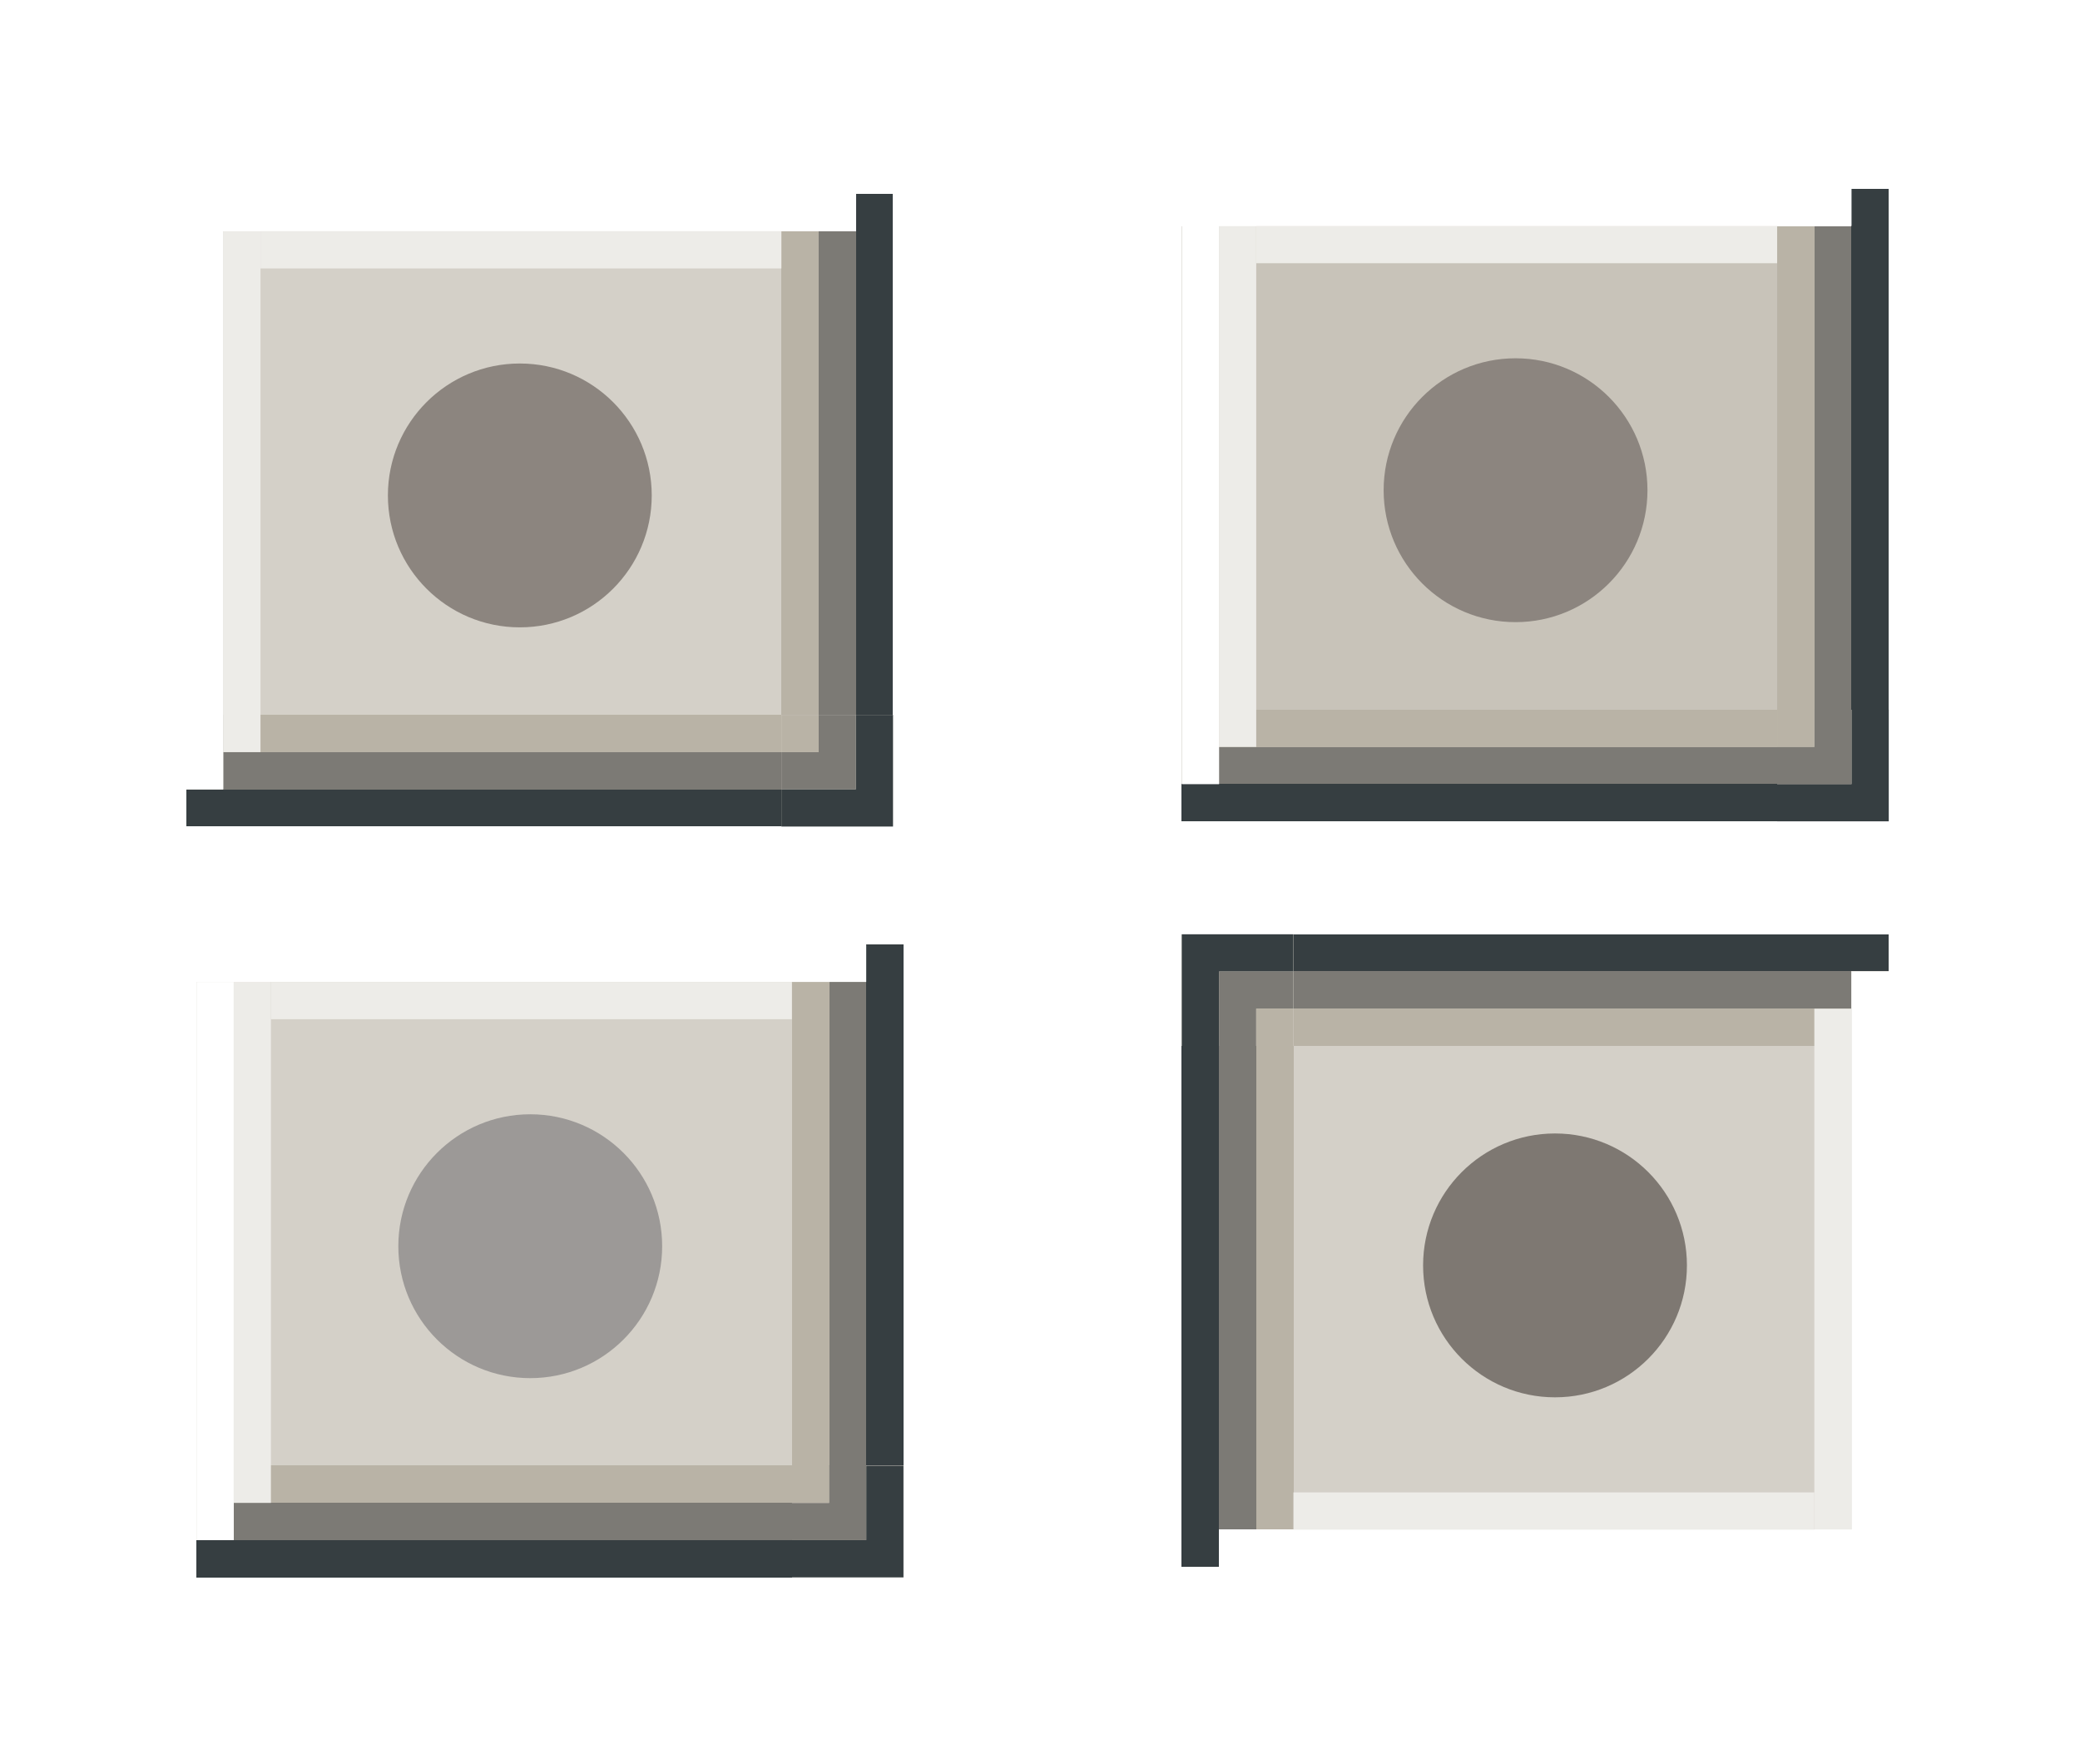
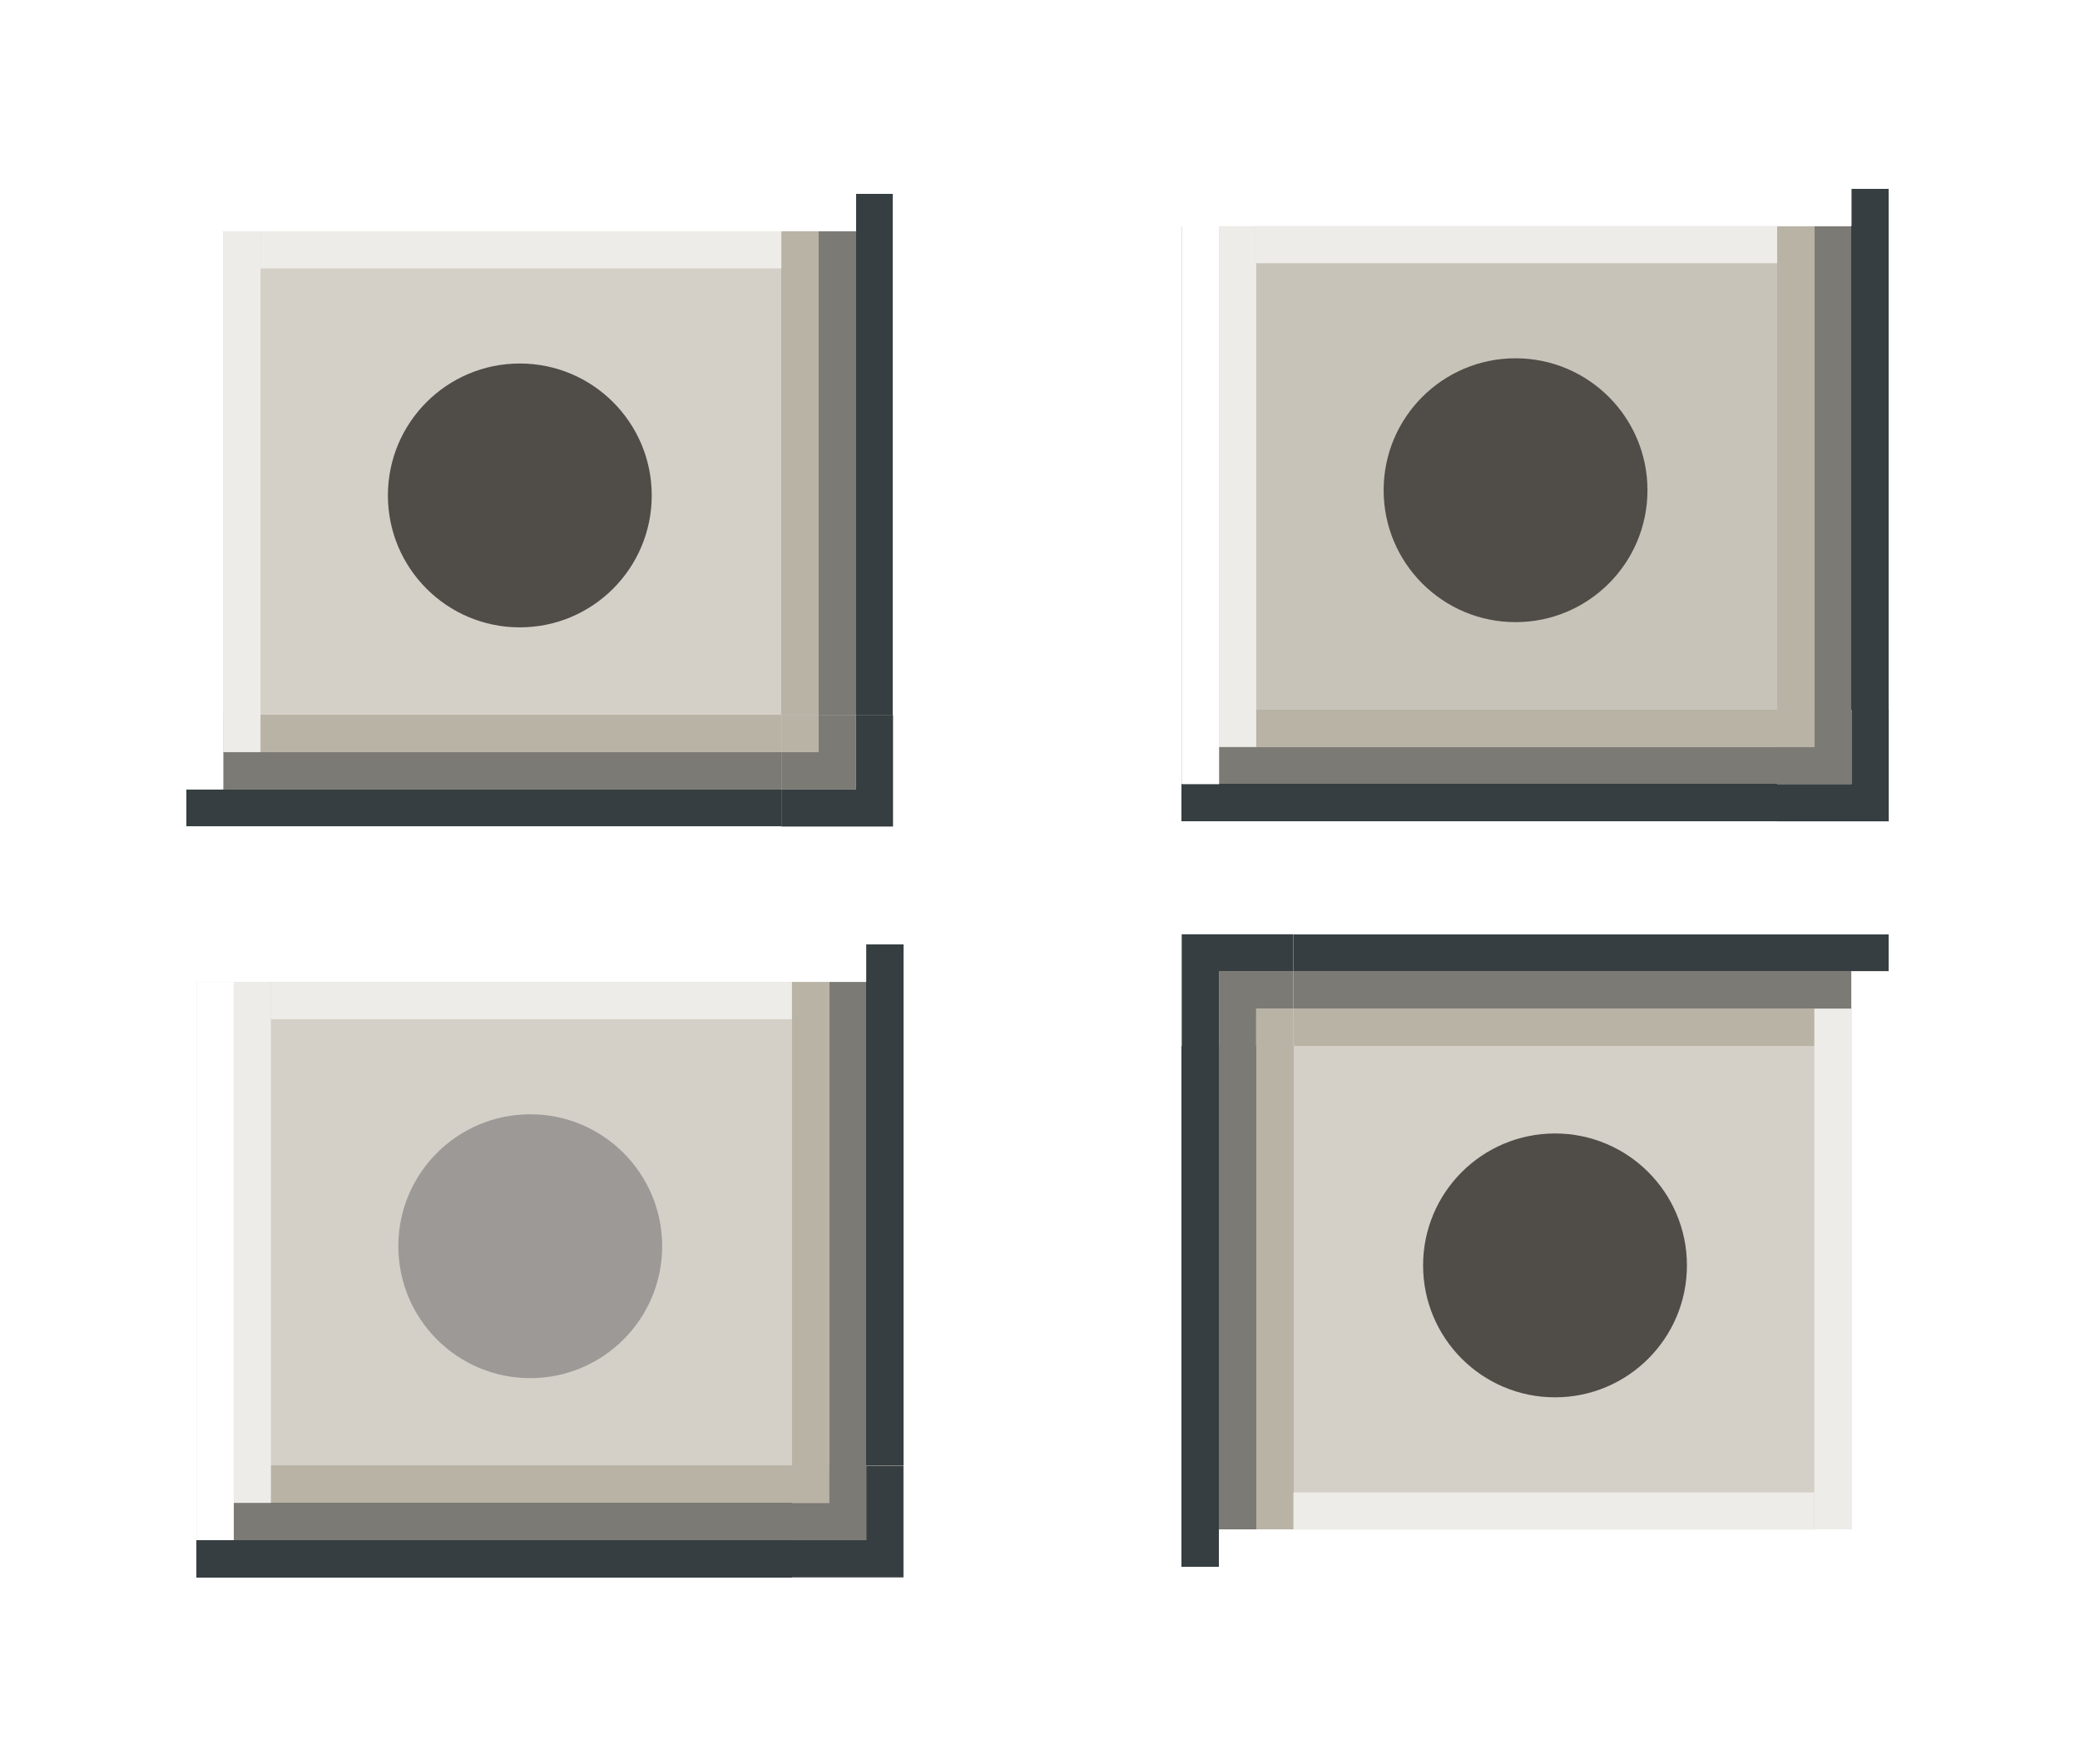
<svg xmlns="http://www.w3.org/2000/svg" xmlns:ns1="http://www.openswatchbook.org/uri/2009/osb" xmlns:xlink="http://www.w3.org/1999/xlink" width="55.9" height="47.386" viewBox="0 0 14.79 12.537" version="1.1" id="svg8">
  <defs id="defs2">
    <linearGradient id="cross" ns1:paint="solid">
      <stop style="stop-color:#000000;stop-opacity:1;" offset="0" id="stop2861" />
    </linearGradient>
    <linearGradient id="five" ns1:paint="solid">
      <stop style="stop-color:#edece8;stop-opacity:1;" offset="0" id="stop2816" />
    </linearGradient>
    <linearGradient id="four" ns1:paint="solid">
      <stop style="stop-color:#ffffff;stop-opacity:1;" offset="0" id="stop2091" />
    </linearGradient>
    <linearGradient id="three" ns1:paint="solid">
      <stop style="stop-color:#363e41;stop-opacity:1;" offset="0" id="stop2001" />
    </linearGradient>
    <linearGradient id="two" ns1:paint="solid">
      <stop style="stop-color:#7c7a75;stop-opacity:1;" offset="0" id="stop1995" />
    </linearGradient>
    <linearGradient id="one" ns1:paint="solid">
      <stop style="stop-color:#b9b3a6;stop-opacity:1;" offset="0" id="stop1986" />
    </linearGradient>
    <linearGradient xlink:href="#base-3" id="linearGradient1562" x1="50.382" y1="888.18" x2="82.382" y2="888.18" gradientUnits="userSpaceOnUse" gradientTransform="matrix(0.1570964,0,0,0.1322917,-6.910109,172.7328)" />
    <linearGradient id="base-3" ns1:paint="solid">
      <stop style="stop-color:#d4d0c8;stop-opacity:1;" offset="0" id="stop1558" />
    </linearGradient>
    <linearGradient xlink:href="#one" id="linearGradient1990" x1="9.536" y1="292.702" x2="9.8" y2="292.702" gradientUnits="userSpaceOnUse" gradientTransform="matrix(1,0,0,0.9285714,-4.297514,18.04019)" />
    <linearGradient xlink:href="#two" id="linearGradient1999" x1="9.761" y1="293.388" x2="10.025" y2="293.388" gradientUnits="userSpaceOnUse" gradientTransform="matrix(1,0,0,0.9285714,-4.257896,17.40336)" />
    <linearGradient xlink:href="#three" id="linearGradient2005" x1="10.025" y1="293.388" x2="10.29" y2="293.388" gradientUnits="userSpaceOnUse" gradientTransform="translate(-4.257898,-3.685201)" />
    <linearGradient xlink:href="#two" id="linearGradient2111" gradientUnits="userSpaceOnUse" x1="9.761" y1="293.388" x2="10.025" y2="293.388" gradientTransform="matrix(1,0,0,1.071429,282.0585,-317.5975)" />
    <linearGradient xlink:href="#three" id="linearGradient2113" gradientUnits="userSpaceOnUse" x1="10.025" y1="293.388" x2="10.29" y2="293.388" gradientTransform="matrix(1,0,0,1.142857,282.0585,-338.4214)" />
    <linearGradient xlink:href="#one" id="linearGradient2115" gradientUnits="userSpaceOnUse" gradientTransform="matrix(1,0,0,1.071429,282.0189,-316.8627)" x1="9.536" y1="292.702" x2="9.8" y2="292.702" />
    <linearGradient xlink:href="#three" id="linearGradient2820" x1="6.846" y1="296.743" x2="8.597" y2="296.743" gradientUnits="userSpaceOnUse" gradientTransform="matrix(1.712784,0,0,2.102053,22.42535,-575.1426)" />
    <linearGradient xlink:href="#two" id="linearGradient2824" gradientUnits="userSpaceOnUse" gradientTransform="matrix(1.141856,0,0,1.401369,26.33353,-367.719)" x1="6.846" y1="296.743" x2="8.597" y2="296.743" />
    <linearGradient xlink:href="#one" id="linearGradient2833" gradientUnits="userSpaceOnUse" gradientTransform="matrix(0.151058,0,0,0.1853894,6.719782,240.6143)" x1="6.846" y1="296.743" x2="8.597" y2="296.743" />
    <linearGradient xlink:href="#four" id="linearGradient2865" x1="3.528" y1="290.413" x2="7.263" y2="290.413" gradientUnits="userSpaceOnUse" gradientTransform="matrix(1.275185,0,0,0.8921865,-3.494164,28.87994)" />
    <linearGradient xlink:href="#four" id="linearGradient2869" gradientUnits="userSpaceOnUse" gradientTransform="matrix(1.062654,0,0,0.8921865,-295.8327,-257.9656)" x1="3.528" y1="290.413" x2="7.263" y2="290.413" />
    <linearGradient xlink:href="#five" id="linearGradient2935" gradientUnits="userSpaceOnUse" gradientTransform="matrix(0.9918104,0,0,0.8921865,-295.3181,-257.701)" x1="3.528" y1="290.413" x2="7.263" y2="290.413" />
    <linearGradient xlink:href="#five" id="linearGradient2939" gradientUnits="userSpaceOnUse" gradientTransform="matrix(0.9918104,0,0,0.8921865,-1.965218,29.14453)" x1="3.528" y1="290.413" x2="7.263" y2="290.413" />
    <linearGradient xlink:href="#base-3" id="linearGradient1102" gradientUnits="userSpaceOnUse" gradientTransform="matrix(0.1570964,0,0,0.1322917,-6.910109,172.7328)" x1="50.382" y1="888.18" x2="82.382" y2="888.18" />
    <linearGradient xlink:href="#two" id="linearGradient1104" gradientUnits="userSpaceOnUse" gradientTransform="matrix(1,0,0,0.9285714,-4.257896,17.40336)" x1="9.761" y1="293.388" x2="10.025" y2="293.388" />
    <linearGradient xlink:href="#three" id="linearGradient1106" gradientUnits="userSpaceOnUse" gradientTransform="translate(-4.257898,-3.685201)" x1="10.025" y1="293.388" x2="10.29" y2="293.388" />
    <linearGradient xlink:href="#one" id="linearGradient1108" gradientUnits="userSpaceOnUse" gradientTransform="matrix(1,0,0,0.9285714,-4.297514,18.04019)" x1="9.536" y1="292.702" x2="9.8" y2="292.702" />
    <linearGradient xlink:href="#two" id="linearGradient1110" gradientUnits="userSpaceOnUse" gradientTransform="matrix(1,0,0,1.071429,282.0585,-317.5975)" x1="9.761" y1="293.388" x2="10.025" y2="293.388" />
    <linearGradient xlink:href="#three" id="linearGradient1112" gradientUnits="userSpaceOnUse" gradientTransform="matrix(1,0,0,1.142857,282.0585,-338.4214)" x1="10.025" y1="293.388" x2="10.29" y2="293.388" />
    <linearGradient xlink:href="#one" id="linearGradient1114" gradientUnits="userSpaceOnUse" gradientTransform="matrix(1,0,0,1.071429,282.0189,-316.8627)" x1="9.536" y1="292.702" x2="9.8" y2="292.702" />
    <linearGradient xlink:href="#three" id="linearGradient1116" gradientUnits="userSpaceOnUse" gradientTransform="matrix(1.712784,0,0,2.102053,22.42535,-575.1426)" x1="6.846" y1="296.743" x2="8.597" y2="296.743" />
    <linearGradient xlink:href="#two" id="linearGradient1118" gradientUnits="userSpaceOnUse" gradientTransform="matrix(1.141856,0,0,1.401369,26.33353,-367.719)" x1="6.846" y1="296.743" x2="8.597" y2="296.743" />
    <linearGradient xlink:href="#one" id="linearGradient1120" gradientUnits="userSpaceOnUse" gradientTransform="matrix(0.151058,0,0,0.1853894,6.719782,240.6143)" x1="6.846" y1="296.743" x2="8.597" y2="296.743" />
    <linearGradient xlink:href="#four" id="linearGradient1122" gradientUnits="userSpaceOnUse" gradientTransform="matrix(1.062654,0,0,0.8921865,-295.8327,-257.9656)" x1="3.528" y1="290.413" x2="7.263" y2="290.413" />
    <linearGradient xlink:href="#five" id="linearGradient1124" gradientUnits="userSpaceOnUse" gradientTransform="matrix(0.9918104,0,0,0.8921865,-295.3181,-257.701)" x1="3.528" y1="290.413" x2="7.263" y2="290.413" />
    <linearGradient xlink:href="#four" id="linearGradient1126" gradientUnits="userSpaceOnUse" gradientTransform="matrix(1.275185,0,0,0.8921865,-3.494164,28.87994)" x1="3.528" y1="290.413" x2="7.263" y2="290.413" />
    <linearGradient xlink:href="#five" id="linearGradient1128" gradientUnits="userSpaceOnUse" gradientTransform="matrix(0.9918104,0,0,0.8921865,-1.965218,29.14453)" x1="3.528" y1="290.413" x2="7.263" y2="290.413" />
    <linearGradient xlink:href="#two" id="linearGradient1172" gradientUnits="userSpaceOnUse" gradientTransform="matrix(1,0,0,0.9285714,-4.257896,17.40336)" x1="9.761" y1="293.388" x2="10.025" y2="293.388" />
    <linearGradient xlink:href="#three" id="linearGradient1174" gradientUnits="userSpaceOnUse" gradientTransform="translate(-4.257898,-3.685201)" x1="10.025" y1="293.388" x2="10.29" y2="293.388" />
    <linearGradient xlink:href="#one" id="linearGradient1176" gradientUnits="userSpaceOnUse" gradientTransform="matrix(1,0,0,0.9285714,-4.297514,18.04019)" x1="9.536" y1="292.702" x2="9.8" y2="292.702" />
    <linearGradient xlink:href="#two" id="linearGradient1178" gradientUnits="userSpaceOnUse" gradientTransform="matrix(1,0,0,1.071429,282.0585,-317.5975)" x1="9.761" y1="293.388" x2="10.025" y2="293.388" />
    <linearGradient xlink:href="#three" id="linearGradient1180" gradientUnits="userSpaceOnUse" gradientTransform="matrix(1,0,0,1.142857,282.0585,-338.4214)" x1="10.025" y1="293.388" x2="10.29" y2="293.388" />
    <linearGradient xlink:href="#one" id="linearGradient1182" gradientUnits="userSpaceOnUse" gradientTransform="matrix(1,0,0,1.071429,282.0189,-316.8627)" x1="9.536" y1="292.702" x2="9.8" y2="292.702" />
    <linearGradient xlink:href="#three" id="linearGradient1184" gradientUnits="userSpaceOnUse" gradientTransform="matrix(1.712784,0,0,2.102053,22.42535,-575.1426)" x1="6.846" y1="296.743" x2="8.597" y2="296.743" />
    <linearGradient xlink:href="#two" id="linearGradient1186" gradientUnits="userSpaceOnUse" gradientTransform="matrix(1.141856,0,0,1.401369,26.33353,-367.719)" x1="6.846" y1="296.743" x2="8.597" y2="296.743" />
    <linearGradient xlink:href="#one" id="linearGradient1188" gradientUnits="userSpaceOnUse" gradientTransform="matrix(0.151058,0,0,0.1853894,6.719782,240.6143)" x1="6.846" y1="296.743" x2="8.597" y2="296.743" />
    <linearGradient xlink:href="#four" id="linearGradient1190" gradientUnits="userSpaceOnUse" gradientTransform="matrix(1.062654,0,0,0.8921865,-295.8327,-257.9656)" x1="3.528" y1="290.413" x2="7.263" y2="290.413" />
    <linearGradient xlink:href="#five" id="linearGradient1192" gradientUnits="userSpaceOnUse" gradientTransform="matrix(0.9918104,0,0,0.8921865,-295.3181,-257.701)" x1="3.528" y1="290.413" x2="7.263" y2="290.413" />
    <linearGradient xlink:href="#four" id="linearGradient1194" gradientUnits="userSpaceOnUse" gradientTransform="matrix(1.275185,0,0,0.8921865,-3.494164,28.87994)" x1="3.528" y1="290.413" x2="7.263" y2="290.413" />
    <linearGradient xlink:href="#five" id="linearGradient1196" gradientUnits="userSpaceOnUse" gradientTransform="matrix(0.9918104,0,0,0.8921865,-1.965218,29.14453)" x1="3.528" y1="290.413" x2="7.263" y2="290.413" />
    <linearGradient xlink:href="#base-3" id="linearGradient1991" gradientUnits="userSpaceOnUse" gradientTransform="matrix(0.1570964,0,0,0.1322917,-6.910109,172.7328)" x1="50.382" y1="888.18" x2="82.382" y2="888.18" />
    <linearGradient xlink:href="#two" id="linearGradient1993" gradientUnits="userSpaceOnUse" gradientTransform="matrix(1,0,0,0.9285714,-4.257896,17.40336)" x1="9.761" y1="293.388" x2="10.025" y2="293.388" />
    <linearGradient xlink:href="#three" id="linearGradient1995" gradientUnits="userSpaceOnUse" gradientTransform="translate(-4.257898,-3.685201)" x1="10.025" y1="293.388" x2="10.29" y2="293.388" />
    <linearGradient xlink:href="#one" id="linearGradient1997" gradientUnits="userSpaceOnUse" gradientTransform="matrix(1,0,0,0.9285714,-4.297514,18.04019)" x1="9.536" y1="292.702" x2="9.8" y2="292.702" />
    <linearGradient xlink:href="#two" id="linearGradient2000" gradientUnits="userSpaceOnUse" gradientTransform="matrix(1,0,0,1.071429,282.0585,-317.5975)" x1="9.761" y1="293.388" x2="10.025" y2="293.388" />
    <linearGradient xlink:href="#three" id="linearGradient2002" gradientUnits="userSpaceOnUse" gradientTransform="matrix(1,0,0,1.142857,282.0585,-338.4214)" x1="10.025" y1="293.388" x2="10.29" y2="293.388" />
    <linearGradient xlink:href="#one" id="linearGradient2004" gradientUnits="userSpaceOnUse" gradientTransform="matrix(1,0,0,1.071429,282.0189,-316.8627)" x1="9.536" y1="292.702" x2="9.8" y2="292.702" />
    <linearGradient xlink:href="#three" id="linearGradient2006" gradientUnits="userSpaceOnUse" gradientTransform="matrix(1.712784,0,0,2.102053,22.42535,-575.1426)" x1="6.846" y1="296.743" x2="8.597" y2="296.743" />
    <linearGradient xlink:href="#two" id="linearGradient2008" gradientUnits="userSpaceOnUse" gradientTransform="matrix(1.141856,0,0,1.401369,26.33353,-367.719)" x1="6.846" y1="296.743" x2="8.597" y2="296.743" />
    <linearGradient xlink:href="#one" id="linearGradient2010" gradientUnits="userSpaceOnUse" gradientTransform="matrix(0.151058,0,0,0.1853894,6.719782,240.6143)" x1="6.846" y1="296.743" x2="8.597" y2="296.743" />
    <linearGradient xlink:href="#four" id="linearGradient2012" gradientUnits="userSpaceOnUse" gradientTransform="matrix(1.062654,0,0,0.8921865,-295.8327,-257.9656)" x1="3.528" y1="290.413" x2="7.263" y2="290.413" />
    <linearGradient xlink:href="#five" id="linearGradient2014" gradientUnits="userSpaceOnUse" gradientTransform="matrix(0.9918104,0,0,0.8921865,-295.3181,-257.701)" x1="3.528" y1="290.413" x2="7.263" y2="290.413" />
    <linearGradient xlink:href="#four" id="linearGradient2016" gradientUnits="userSpaceOnUse" gradientTransform="matrix(1.275185,0,0,0.8921865,-3.494164,28.87994)" x1="3.528" y1="290.413" x2="7.263" y2="290.413" />
    <linearGradient xlink:href="#five" id="linearGradient2018" gradientUnits="userSpaceOnUse" gradientTransform="matrix(0.9918104,0,0,0.8921865,-1.965218,29.14453)" x1="3.528" y1="290.413" x2="7.263" y2="290.413" />
  </defs>
  <g transform="translate(0.3181878,-286.4717)" id="layer1">
    <g id="active-center">
      <g id="g1460">
        <rect style="opacity:1;fill:url(#linearGradient1562);fill-opacity:1;fill-rule:evenodd;stroke:none;stroke-width:1.3;stroke-linecap:butt;stroke-linejoin:round;stroke-miterlimit:4;stroke-dasharray:none;stroke-dashoffset:0;stroke-opacity:0.556;paint-order:normal;shape-rendering:crispEdges" id="rect1908" width="5.027" height="4.233" x="1.005" y="288.115" />
        <rect y="288.115" x="5.503" height="3.44" width="0.265" id="rect7619" style="opacity:1;fill:url(#linearGradient1999);fill-opacity:1;fill-rule:evenodd;stroke:none;stroke-width:0.919;stroke-linecap:butt;stroke-linejoin:round;stroke-miterlimit:4;stroke-dasharray:none;stroke-dashoffset:0;stroke-opacity:0.556;paint-order:normal;shape-rendering:crispEdges" />
        <rect style="opacity:1;fill:url(#linearGradient2005);fill-opacity:1;fill-rule:evenodd;stroke:none;stroke-width:0.919;stroke-linecap:butt;stroke-linejoin:round;stroke-miterlimit:4;stroke-dasharray:none;stroke-dashoffset:0;stroke-opacity:0.556;paint-order:normal;shape-rendering:crispEdges" id="rect7621" width="0.265" height="3.704" x="5.767" y="287.85" />
        <rect style="opacity:1;fill:url(#linearGradient1990);fill-opacity:1;fill-rule:evenodd;stroke:none;stroke-width:0.919;stroke-linecap:butt;stroke-linejoin:round;stroke-miterlimit:4;stroke-dasharray:none;stroke-dashoffset:0;stroke-opacity:0.556;paint-order:normal;shape-rendering:crispEdges" id="rect1951" width="0.265" height="3.44" x="5.238" y="288.115" />
        <rect style="opacity:1;fill:url(#linearGradient2111);fill-opacity:1;fill-rule:evenodd;stroke:none;stroke-width:0.919;stroke-linecap:butt;stroke-linejoin:round;stroke-miterlimit:4;stroke-dasharray:none;stroke-dashoffset:0;stroke-opacity:0.556;paint-order:normal;shape-rendering:crispEdges" id="rect2103" width="0.265" height="3.969" x="291.819" y="-5.238" transform="rotate(90)" />
        <rect y="-5.238" x="292.084" height="4.233" width="0.265" id="rect2105" style="opacity:1;fill:url(#linearGradient2113);fill-opacity:1;fill-rule:evenodd;stroke:none;stroke-width:0.919;stroke-linecap:butt;stroke-linejoin:round;stroke-miterlimit:4;stroke-dasharray:none;stroke-dashoffset:0;stroke-opacity:0.556;paint-order:normal;shape-rendering:crispEdges" transform="rotate(90)" />
        <rect y="-5.238" x="291.554" height="3.969" width="0.265" id="rect2107" style="opacity:1;fill:url(#linearGradient2115);fill-opacity:1;fill-rule:evenodd;stroke:none;stroke-width:0.919;stroke-linecap:butt;stroke-linejoin:round;stroke-miterlimit:4;stroke-dasharray:none;stroke-dashoffset:0;stroke-opacity:0.556;paint-order:normal;shape-rendering:crispEdges" transform="rotate(90)" />
        <g id="g2843" transform="translate(-2.515826,-3.940566)">
          <path id="rect2814" transform="matrix(0.2645833,0,0,0.2645833,-1.281736,283.026)" d="m 36.15,47.127 v 2 h -2 v 1 h 3 v -3 z" style="opacity:1;fill:url(#linearGradient2820);fill-opacity:1;fill-rule:evenodd;stroke:none;stroke-width:1.463;stroke-linecap:round;stroke-linejoin:round;stroke-miterlimit:4;stroke-dasharray:none;stroke-dashoffset:0;stroke-opacity:1;paint-order:normal" />
          <path id="rect2822" transform="matrix(0.2645833,0,0,0.2645833,-1.281736,283.026)" d="m 35.15,47.127 v 1 h -1 v 1 h 2 v -2 z" style="opacity:1;fill:url(#linearGradient2824);fill-opacity:1;fill-rule:evenodd;stroke:none;stroke-width:1.463;stroke-linecap:round;stroke-linejoin:round;stroke-miterlimit:4;stroke-dasharray:none;stroke-dashoffset:0;stroke-opacity:1;paint-order:normal" />
          <rect y="295.495" x="7.754" height="0.265" width="0.265" id="rect2831" style="opacity:1;fill:url(#linearGradient2833);fill-opacity:1;fill-rule:evenodd;stroke:none;stroke-width:0.387;stroke-linecap:round;stroke-linejoin:round;stroke-miterlimit:4;stroke-dasharray:none;stroke-dashoffset:0;stroke-opacity:1;paint-order:normal" />
        </g>
        <rect y="1.005" x="-292.084" height="0.265" width="3.969" id="rect2867" style="opacity:1;fill:url(#linearGradient2869);fill-opacity:1;fill-rule:evenodd;stroke:none;stroke-width:0.387;stroke-linecap:round;stroke-linejoin:round;stroke-miterlimit:4;stroke-dasharray:none;stroke-dashoffset:0;stroke-opacity:1;paint-order:normal" transform="rotate(-90)" />
        <rect transform="rotate(-90)" style="opacity:1;fill:url(#linearGradient2935);fill-opacity:1;fill-rule:evenodd;stroke:none;stroke-width:0.387;stroke-linecap:round;stroke-linejoin:round;stroke-miterlimit:4;stroke-dasharray:none;stroke-dashoffset:0;stroke-opacity:1;paint-order:normal" id="rect2933" width="3.704" height="0.265" x="-291.819" y="1.269" />
        <rect style="opacity:1;fill:url(#linearGradient2865);fill-opacity:1;fill-rule:evenodd;stroke:none;stroke-width:0.387;stroke-linecap:round;stroke-linejoin:round;stroke-miterlimit:4;stroke-dasharray:none;stroke-dashoffset:0;stroke-opacity:1;paint-order:normal" id="rect2859" width="4.762" height="0.265" x="1.005" y="287.85" />
        <rect y="288.115" x="1.534" height="0.265" width="3.704" id="rect2937" style="opacity:1;fill:url(#linearGradient2939);fill-opacity:1;fill-rule:evenodd;stroke:none;stroke-width:0.387;stroke-linecap:round;stroke-linejoin:round;stroke-miterlimit:4;stroke-dasharray:none;stroke-dashoffset:0;stroke-opacity:1;paint-order:normal" />
      </g>
-       <circle r="0.938" cy="289.994" cx="3.378" id="path1018" style="opacity:1;fill:#8c857f;fill-opacity:1;fill-rule:evenodd;stroke:none;stroke-width:0.318;stroke-linecap:butt;stroke-linejoin:miter;stroke-miterlimit:4;stroke-dasharray:none;stroke-dashoffset:0;stroke-opacity:1;paint-order:normal" />
+       <circle r="0.938" cy="289.994" cx="3.378" id="path1018" style="opacity:1;fill:#504c48;fill-opacity:1;fill-rule:evenodd;stroke:none;stroke-width:0.318;stroke-linecap:butt;stroke-linejoin:miter;stroke-miterlimit:4;stroke-dasharray:none;stroke-dashoffset:0;stroke-opacity:1;paint-order:normal" />
    </g>
    <g id="pressed-center" transform="rotate(-180,7.058409,292.7312)">
      <g id="g1096">
        <rect y="288.115" x="1.005" height="4.233" width="5.027" id="rect1066" style="opacity:1;fill:url(#linearGradient1102);fill-opacity:1;fill-rule:evenodd;stroke:none;stroke-width:1.3;stroke-linecap:butt;stroke-linejoin:round;stroke-miterlimit:4;stroke-dasharray:none;stroke-dashoffset:0;stroke-opacity:0.556;paint-order:normal;shape-rendering:crispEdges" />
        <rect style="opacity:1;fill:url(#linearGradient1104);fill-opacity:1;fill-rule:evenodd;stroke:none;stroke-width:0.919;stroke-linecap:butt;stroke-linejoin:round;stroke-miterlimit:4;stroke-dasharray:none;stroke-dashoffset:0;stroke-opacity:0.556;paint-order:normal;shape-rendering:crispEdges" id="rect1068" width="0.265" height="3.44" x="5.503" y="288.115" />
        <rect y="287.85" x="5.767" height="3.704" width="0.265" id="rect1070" style="opacity:1;fill:url(#linearGradient1106);fill-opacity:1;fill-rule:evenodd;stroke:none;stroke-width:0.919;stroke-linecap:butt;stroke-linejoin:round;stroke-miterlimit:4;stroke-dasharray:none;stroke-dashoffset:0;stroke-opacity:0.556;paint-order:normal;shape-rendering:crispEdges" />
        <rect y="288.115" x="5.238" height="3.44" width="0.265" id="rect1072" style="opacity:1;fill:url(#linearGradient1108);fill-opacity:1;fill-rule:evenodd;stroke:none;stroke-width:0.919;stroke-linecap:butt;stroke-linejoin:round;stroke-miterlimit:4;stroke-dasharray:none;stroke-dashoffset:0;stroke-opacity:0.556;paint-order:normal;shape-rendering:crispEdges" />
        <rect transform="rotate(90)" y="-5.238" x="291.819" height="3.969" width="0.265" id="rect1074" style="opacity:1;fill:url(#linearGradient1110);fill-opacity:1;fill-rule:evenodd;stroke:none;stroke-width:0.919;stroke-linecap:butt;stroke-linejoin:round;stroke-miterlimit:4;stroke-dasharray:none;stroke-dashoffset:0;stroke-opacity:0.556;paint-order:normal;shape-rendering:crispEdges" />
        <rect transform="rotate(90)" style="opacity:1;fill:url(#linearGradient1112);fill-opacity:1;fill-rule:evenodd;stroke:none;stroke-width:0.919;stroke-linecap:butt;stroke-linejoin:round;stroke-miterlimit:4;stroke-dasharray:none;stroke-dashoffset:0;stroke-opacity:0.556;paint-order:normal;shape-rendering:crispEdges" id="rect1076" width="0.265" height="4.233" x="292.084" y="-5.238" />
        <rect transform="rotate(90)" style="opacity:1;fill:url(#linearGradient1114);fill-opacity:1;fill-rule:evenodd;stroke:none;stroke-width:0.919;stroke-linecap:butt;stroke-linejoin:round;stroke-miterlimit:4;stroke-dasharray:none;stroke-dashoffset:0;stroke-opacity:0.556;paint-order:normal;shape-rendering:crispEdges" id="rect1078" width="0.265" height="3.969" x="291.554" y="-5.238" />
        <g transform="translate(-2.515826,-3.940566)" id="g1086">
          <path style="opacity:1;fill:url(#linearGradient1116);fill-opacity:1;fill-rule:evenodd;stroke:none;stroke-width:1.463;stroke-linecap:round;stroke-linejoin:round;stroke-miterlimit:4;stroke-dasharray:none;stroke-dashoffset:0;stroke-opacity:1;paint-order:normal" d="m 36.15,47.127 v 2 h -2 v 1 h 3 v -3 z" transform="matrix(0.2645833,0,0,0.2645833,-1.281736,283.026)" id="path1080" />
          <path style="opacity:1;fill:url(#linearGradient1118);fill-opacity:1;fill-rule:evenodd;stroke:none;stroke-width:1.463;stroke-linecap:round;stroke-linejoin:round;stroke-miterlimit:4;stroke-dasharray:none;stroke-dashoffset:0;stroke-opacity:1;paint-order:normal" d="m 35.15,47.127 v 1 h -1 v 1 h 2 v -2 z" transform="matrix(0.2645833,0,0,0.2645833,-1.281736,283.026)" id="path1082" />
          <rect style="opacity:1;fill:url(#linearGradient1120);fill-opacity:1;fill-rule:evenodd;stroke:none;stroke-width:0.387;stroke-linecap:round;stroke-linejoin:round;stroke-miterlimit:4;stroke-dasharray:none;stroke-dashoffset:0;stroke-opacity:1;paint-order:normal" id="rect1084" width="0.265" height="0.265" x="7.754" y="295.495" />
        </g>
        <rect transform="rotate(-90)" style="opacity:1;fill:url(#linearGradient1122);fill-opacity:1;fill-rule:evenodd;stroke:none;stroke-width:0.387;stroke-linecap:round;stroke-linejoin:round;stroke-miterlimit:4;stroke-dasharray:none;stroke-dashoffset:0;stroke-opacity:1;paint-order:normal" id="rect1088" width="3.969" height="0.265" x="-292.084" y="1.005" />
        <rect y="1.269" x="-291.819" height="0.265" width="3.704" id="rect1090" style="opacity:1;fill:url(#linearGradient1124);fill-opacity:1;fill-rule:evenodd;stroke:none;stroke-width:0.387;stroke-linecap:round;stroke-linejoin:round;stroke-miterlimit:4;stroke-dasharray:none;stroke-dashoffset:0;stroke-opacity:1;paint-order:normal" transform="rotate(-90)" />
        <rect y="287.85" x="1.005" height="0.265" width="4.762" id="rect1092" style="opacity:1;fill:url(#linearGradient1126);fill-opacity:1;fill-rule:evenodd;stroke:none;stroke-width:0.387;stroke-linecap:round;stroke-linejoin:round;stroke-miterlimit:4;stroke-dasharray:none;stroke-dashoffset:0;stroke-opacity:1;paint-order:normal" />
        <rect style="opacity:1;fill:url(#linearGradient1128);fill-opacity:1;fill-rule:evenodd;stroke:none;stroke-width:0.387;stroke-linecap:round;stroke-linejoin:round;stroke-miterlimit:4;stroke-dasharray:none;stroke-dashoffset:0;stroke-opacity:1;paint-order:normal" id="rect1094" width="3.704" height="0.265" x="1.534" y="288.115" />
      </g>
-       <circle style="opacity:1;fill:#7e7872;fill-opacity:1;fill-rule:evenodd;stroke:none;stroke-width:0.318;stroke-linecap:butt;stroke-linejoin:miter;stroke-miterlimit:4;stroke-dasharray:none;stroke-dashoffset:0;stroke-opacity:1;paint-order:normal" id="circle1098" cx="3.378" cy="289.994" r="0.938" />
+       <circle style="opacity:1;fill:#504c48;fill-opacity:1;fill-rule:evenodd;stroke:none;stroke-width:0.318;stroke-linecap:butt;stroke-linejoin:miter;stroke-miterlimit:4;stroke-dasharray:none;stroke-dashoffset:0;stroke-opacity:1;paint-order:normal" id="circle1098" cx="3.378" cy="289.994" r="0.938" />
    </g>
    <g id="hover-center" transform="translate(7.080276,-0.03706951)">
      <g id="g1164">
        <rect y="288.115" x="1.005" height="4.233" width="5.027" id="rect1134" style="opacity:1;fill:#c8c3b9;fill-opacity:1;fill-rule:evenodd;stroke:none;stroke-width:1.3;stroke-linecap:butt;stroke-linejoin:round;stroke-miterlimit:4;stroke-dasharray:none;stroke-dashoffset:0;stroke-opacity:0.556;paint-order:normal;shape-rendering:crispEdges" />
        <rect style="opacity:1;fill:url(#linearGradient1172);fill-opacity:1;fill-rule:evenodd;stroke:none;stroke-width:0.919;stroke-linecap:butt;stroke-linejoin:round;stroke-miterlimit:4;stroke-dasharray:none;stroke-dashoffset:0;stroke-opacity:0.556;paint-order:normal;shape-rendering:crispEdges" id="rect1136" width="0.265" height="3.44" x="5.503" y="288.115" />
        <rect y="287.85" x="5.767" height="3.704" width="0.265" id="rect1138" style="opacity:1;fill:url(#linearGradient1174);fill-opacity:1;fill-rule:evenodd;stroke:none;stroke-width:0.919;stroke-linecap:butt;stroke-linejoin:round;stroke-miterlimit:4;stroke-dasharray:none;stroke-dashoffset:0;stroke-opacity:0.556;paint-order:normal;shape-rendering:crispEdges" />
        <rect y="288.115" x="5.238" height="3.44" width="0.265" id="rect1140" style="opacity:1;fill:url(#linearGradient1176);fill-opacity:1;fill-rule:evenodd;stroke:none;stroke-width:0.919;stroke-linecap:butt;stroke-linejoin:round;stroke-miterlimit:4;stroke-dasharray:none;stroke-dashoffset:0;stroke-opacity:0.556;paint-order:normal;shape-rendering:crispEdges" />
        <rect transform="rotate(90)" y="-5.238" x="291.819" height="3.969" width="0.265" id="rect1142" style="opacity:1;fill:url(#linearGradient1178);fill-opacity:1;fill-rule:evenodd;stroke:none;stroke-width:0.919;stroke-linecap:butt;stroke-linejoin:round;stroke-miterlimit:4;stroke-dasharray:none;stroke-dashoffset:0;stroke-opacity:0.556;paint-order:normal;shape-rendering:crispEdges" />
        <rect transform="rotate(90)" style="opacity:1;fill:url(#linearGradient1180);fill-opacity:1;fill-rule:evenodd;stroke:none;stroke-width:0.919;stroke-linecap:butt;stroke-linejoin:round;stroke-miterlimit:4;stroke-dasharray:none;stroke-dashoffset:0;stroke-opacity:0.556;paint-order:normal;shape-rendering:crispEdges" id="rect1144" width="0.265" height="4.233" x="292.084" y="-5.238" />
        <rect transform="rotate(90)" style="opacity:1;fill:url(#linearGradient1182);fill-opacity:1;fill-rule:evenodd;stroke:none;stroke-width:0.919;stroke-linecap:butt;stroke-linejoin:round;stroke-miterlimit:4;stroke-dasharray:none;stroke-dashoffset:0;stroke-opacity:0.556;paint-order:normal;shape-rendering:crispEdges" id="rect1146" width="0.265" height="3.969" x="291.554" y="-5.238" />
        <g transform="translate(-2.515826,-3.940566)" id="g1154">
          <path style="opacity:1;fill:url(#linearGradient1184);fill-opacity:1;fill-rule:evenodd;stroke:none;stroke-width:1.463;stroke-linecap:round;stroke-linejoin:round;stroke-miterlimit:4;stroke-dasharray:none;stroke-dashoffset:0;stroke-opacity:1;paint-order:normal" d="m 36.15,47.127 v 2 h -2 v 1 h 3 v -3 z" transform="matrix(0.2645833,0,0,0.2645833,-1.281736,283.026)" id="path1148" />
          <path style="opacity:1;fill:url(#linearGradient1186);fill-opacity:1;fill-rule:evenodd;stroke:none;stroke-width:1.463;stroke-linecap:round;stroke-linejoin:round;stroke-miterlimit:4;stroke-dasharray:none;stroke-dashoffset:0;stroke-opacity:1;paint-order:normal" d="m 35.15,47.127 v 1 h -1 v 1 h 2 v -2 z" transform="matrix(0.2645833,0,0,0.2645833,-1.281736,283.026)" id="path1150" />
          <rect style="opacity:1;fill:url(#linearGradient1188);fill-opacity:1;fill-rule:evenodd;stroke:none;stroke-width:0.387;stroke-linecap:round;stroke-linejoin:round;stroke-miterlimit:4;stroke-dasharray:none;stroke-dashoffset:0;stroke-opacity:1;paint-order:normal" id="rect1152" width="0.265" height="0.265" x="7.754" y="295.495" />
        </g>
        <rect transform="rotate(-90)" style="opacity:1;fill:url(#linearGradient1190);fill-opacity:1;fill-rule:evenodd;stroke:none;stroke-width:0.387;stroke-linecap:round;stroke-linejoin:round;stroke-miterlimit:4;stroke-dasharray:none;stroke-dashoffset:0;stroke-opacity:1;paint-order:normal" id="rect1156" width="3.969" height="0.265" x="-292.084" y="1.005" />
        <rect y="1.269" x="-291.819" height="0.265" width="3.704" id="rect1158" style="opacity:1;fill:url(#linearGradient1192);fill-opacity:1;fill-rule:evenodd;stroke:none;stroke-width:0.387;stroke-linecap:round;stroke-linejoin:round;stroke-miterlimit:4;stroke-dasharray:none;stroke-dashoffset:0;stroke-opacity:1;paint-order:normal" transform="rotate(-90)" />
        <rect y="287.85" x="1.005" height="0.265" width="4.762" id="rect1160" style="opacity:1;fill:url(#linearGradient1194);fill-opacity:1;fill-rule:evenodd;stroke:none;stroke-width:0.387;stroke-linecap:round;stroke-linejoin:round;stroke-miterlimit:4;stroke-dasharray:none;stroke-dashoffset:0;stroke-opacity:1;paint-order:normal" />
        <rect style="opacity:1;fill:url(#linearGradient1196);fill-opacity:1;fill-rule:evenodd;stroke:none;stroke-width:0.387;stroke-linecap:round;stroke-linejoin:round;stroke-miterlimit:4;stroke-dasharray:none;stroke-dashoffset:0;stroke-opacity:1;paint-order:normal" id="rect1162" width="3.704" height="0.265" x="1.534" y="288.115" />
      </g>
-       <circle style="opacity:1;fill:#8c857f;fill-opacity:1;fill-rule:evenodd;stroke:none;stroke-width:0.318;stroke-linecap:butt;stroke-linejoin:miter;stroke-miterlimit:4;stroke-dasharray:none;stroke-dashoffset:0;stroke-opacity:1;paint-order:normal" id="circle1166" cx="3.378" cy="289.994" r="0.938" />
+       <circle style="opacity:1;fill:#504c48;fill-opacity:1;fill-rule:evenodd;stroke:none;stroke-width:0.318;stroke-linecap:butt;stroke-linejoin:miter;stroke-miterlimit:4;stroke-dasharray:none;stroke-dashoffset:0;stroke-opacity:1;paint-order:normal" id="circle1166" cx="3.378" cy="289.994" r="0.938" />
    </g>
    <g id="inactive-center" transform="translate(0.07413902,5.338009)">
      <g id="g1984">
        <rect y="288.115" x="1.005" height="4.233" width="5.027" id="rect1954" style="opacity:1;fill:url(#linearGradient1991);fill-opacity:1;fill-rule:evenodd;stroke:none;stroke-width:1.3;stroke-linecap:butt;stroke-linejoin:round;stroke-miterlimit:4;stroke-dasharray:none;stroke-dashoffset:0;stroke-opacity:0.556;paint-order:normal;shape-rendering:crispEdges" />
        <rect style="opacity:1;fill:url(#linearGradient1993);fill-opacity:1;fill-rule:evenodd;stroke:none;stroke-width:0.919;stroke-linecap:butt;stroke-linejoin:round;stroke-miterlimit:4;stroke-dasharray:none;stroke-dashoffset:0;stroke-opacity:0.556;paint-order:normal;shape-rendering:crispEdges" id="rect1956" width="0.265" height="3.44" x="5.503" y="288.115" />
        <rect y="287.85" x="5.767" height="3.704" width="0.265" id="rect1958" style="opacity:1;fill:url(#linearGradient1995);fill-opacity:1;fill-rule:evenodd;stroke:none;stroke-width:0.919;stroke-linecap:butt;stroke-linejoin:round;stroke-miterlimit:4;stroke-dasharray:none;stroke-dashoffset:0;stroke-opacity:0.556;paint-order:normal;shape-rendering:crispEdges" />
        <rect y="288.115" x="5.238" height="3.44" width="0.265" id="rect1960" style="opacity:1;fill:url(#linearGradient1997);fill-opacity:1;fill-rule:evenodd;stroke:none;stroke-width:0.919;stroke-linecap:butt;stroke-linejoin:round;stroke-miterlimit:4;stroke-dasharray:none;stroke-dashoffset:0;stroke-opacity:0.556;paint-order:normal;shape-rendering:crispEdges" />
        <rect transform="rotate(90)" y="-5.238" x="291.819" height="3.969" width="0.265" id="rect1962" style="opacity:1;fill:url(#linearGradient2000);fill-opacity:1;fill-rule:evenodd;stroke:none;stroke-width:0.919;stroke-linecap:butt;stroke-linejoin:round;stroke-miterlimit:4;stroke-dasharray:none;stroke-dashoffset:0;stroke-opacity:0.556;paint-order:normal;shape-rendering:crispEdges" />
        <rect transform="rotate(90)" style="opacity:1;fill:url(#linearGradient2002);fill-opacity:1;fill-rule:evenodd;stroke:none;stroke-width:0.919;stroke-linecap:butt;stroke-linejoin:round;stroke-miterlimit:4;stroke-dasharray:none;stroke-dashoffset:0;stroke-opacity:0.556;paint-order:normal;shape-rendering:crispEdges" id="rect1964" width="0.265" height="4.233" x="292.084" y="-5.238" />
        <rect transform="rotate(90)" style="opacity:1;fill:url(#linearGradient2004);fill-opacity:1;fill-rule:evenodd;stroke:none;stroke-width:0.919;stroke-linecap:butt;stroke-linejoin:round;stroke-miterlimit:4;stroke-dasharray:none;stroke-dashoffset:0;stroke-opacity:0.556;paint-order:normal;shape-rendering:crispEdges" id="rect1966" width="0.265" height="3.969" x="291.554" y="-5.238" />
        <g transform="translate(-2.515826,-3.940566)" id="g1974">
          <path style="opacity:1;fill:url(#linearGradient2006);fill-opacity:1;fill-rule:evenodd;stroke:none;stroke-width:1.463;stroke-linecap:round;stroke-linejoin:round;stroke-miterlimit:4;stroke-dasharray:none;stroke-dashoffset:0;stroke-opacity:1;paint-order:normal" d="m 36.15,47.127 v 2 h -2 v 1 h 3 v -3 z" transform="matrix(0.2645833,0,0,0.2645833,-1.281736,283.026)" id="path1968" />
          <path style="opacity:1;fill:url(#linearGradient2008);fill-opacity:1;fill-rule:evenodd;stroke:none;stroke-width:1.463;stroke-linecap:round;stroke-linejoin:round;stroke-miterlimit:4;stroke-dasharray:none;stroke-dashoffset:0;stroke-opacity:1;paint-order:normal" d="m 35.15,47.127 v 1 h -1 v 1 h 2 v -2 z" transform="matrix(0.2645833,0,0,0.2645833,-1.281736,283.026)" id="path1970" />
          <rect style="opacity:1;fill:url(#linearGradient2010);fill-opacity:1;fill-rule:evenodd;stroke:none;stroke-width:0.387;stroke-linecap:round;stroke-linejoin:round;stroke-miterlimit:4;stroke-dasharray:none;stroke-dashoffset:0;stroke-opacity:1;paint-order:normal" id="rect1972" width="0.265" height="0.265" x="7.754" y="295.495" />
        </g>
        <rect transform="rotate(-90)" style="opacity:1;fill:url(#linearGradient2012);fill-opacity:1;fill-rule:evenodd;stroke:none;stroke-width:0.387;stroke-linecap:round;stroke-linejoin:round;stroke-miterlimit:4;stroke-dasharray:none;stroke-dashoffset:0;stroke-opacity:1;paint-order:normal" id="rect1976" width="3.969" height="0.265" x="-292.084" y="1.005" />
        <rect y="1.269" x="-291.819" height="0.265" width="3.704" id="rect1978" style="opacity:1;fill:url(#linearGradient2014);fill-opacity:1;fill-rule:evenodd;stroke:none;stroke-width:0.387;stroke-linecap:round;stroke-linejoin:round;stroke-miterlimit:4;stroke-dasharray:none;stroke-dashoffset:0;stroke-opacity:1;paint-order:normal" transform="rotate(-90)" />
        <rect y="287.85" x="1.005" height="0.265" width="4.762" id="rect1980" style="opacity:1;fill:url(#linearGradient2016);fill-opacity:1;fill-rule:evenodd;stroke:none;stroke-width:0.387;stroke-linecap:round;stroke-linejoin:round;stroke-miterlimit:4;stroke-dasharray:none;stroke-dashoffset:0;stroke-opacity:1;paint-order:normal" />
        <rect style="opacity:1;fill:url(#linearGradient2018);fill-opacity:1;fill-rule:evenodd;stroke:none;stroke-width:0.387;stroke-linecap:round;stroke-linejoin:round;stroke-miterlimit:4;stroke-dasharray:none;stroke-dashoffset:0;stroke-opacity:1;paint-order:normal" id="rect1982" width="3.704" height="0.265" x="1.534" y="288.115" />
      </g>
      <circle style="opacity:1;fill:#9c9997;fill-opacity:1;fill-rule:evenodd;stroke:none;stroke-width:0.318;stroke-linecap:butt;stroke-linejoin:miter;stroke-miterlimit:4;stroke-dasharray:none;stroke-dashoffset:0;stroke-opacity:1;paint-order:normal" id="circle1986" cx="3.378" cy="289.994" r="0.938" />
    </g>
  </g>
</svg>
